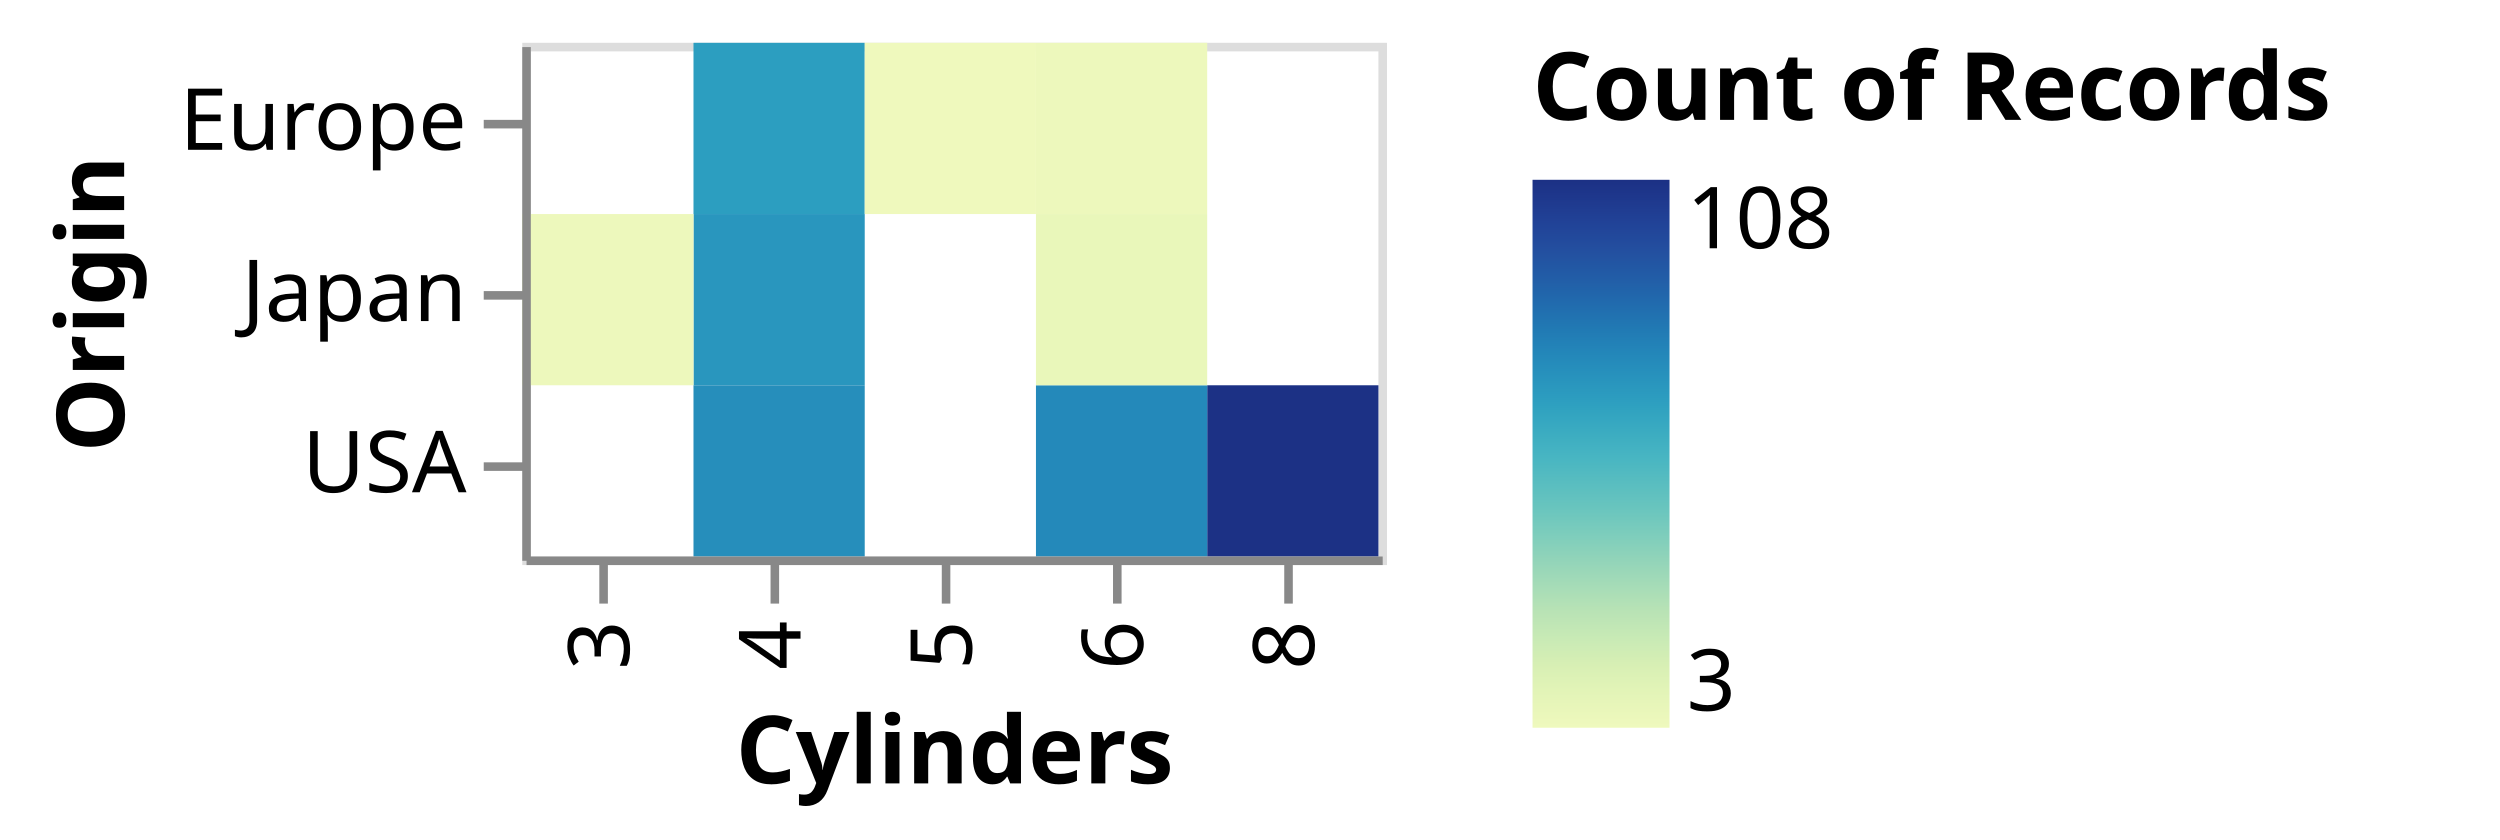
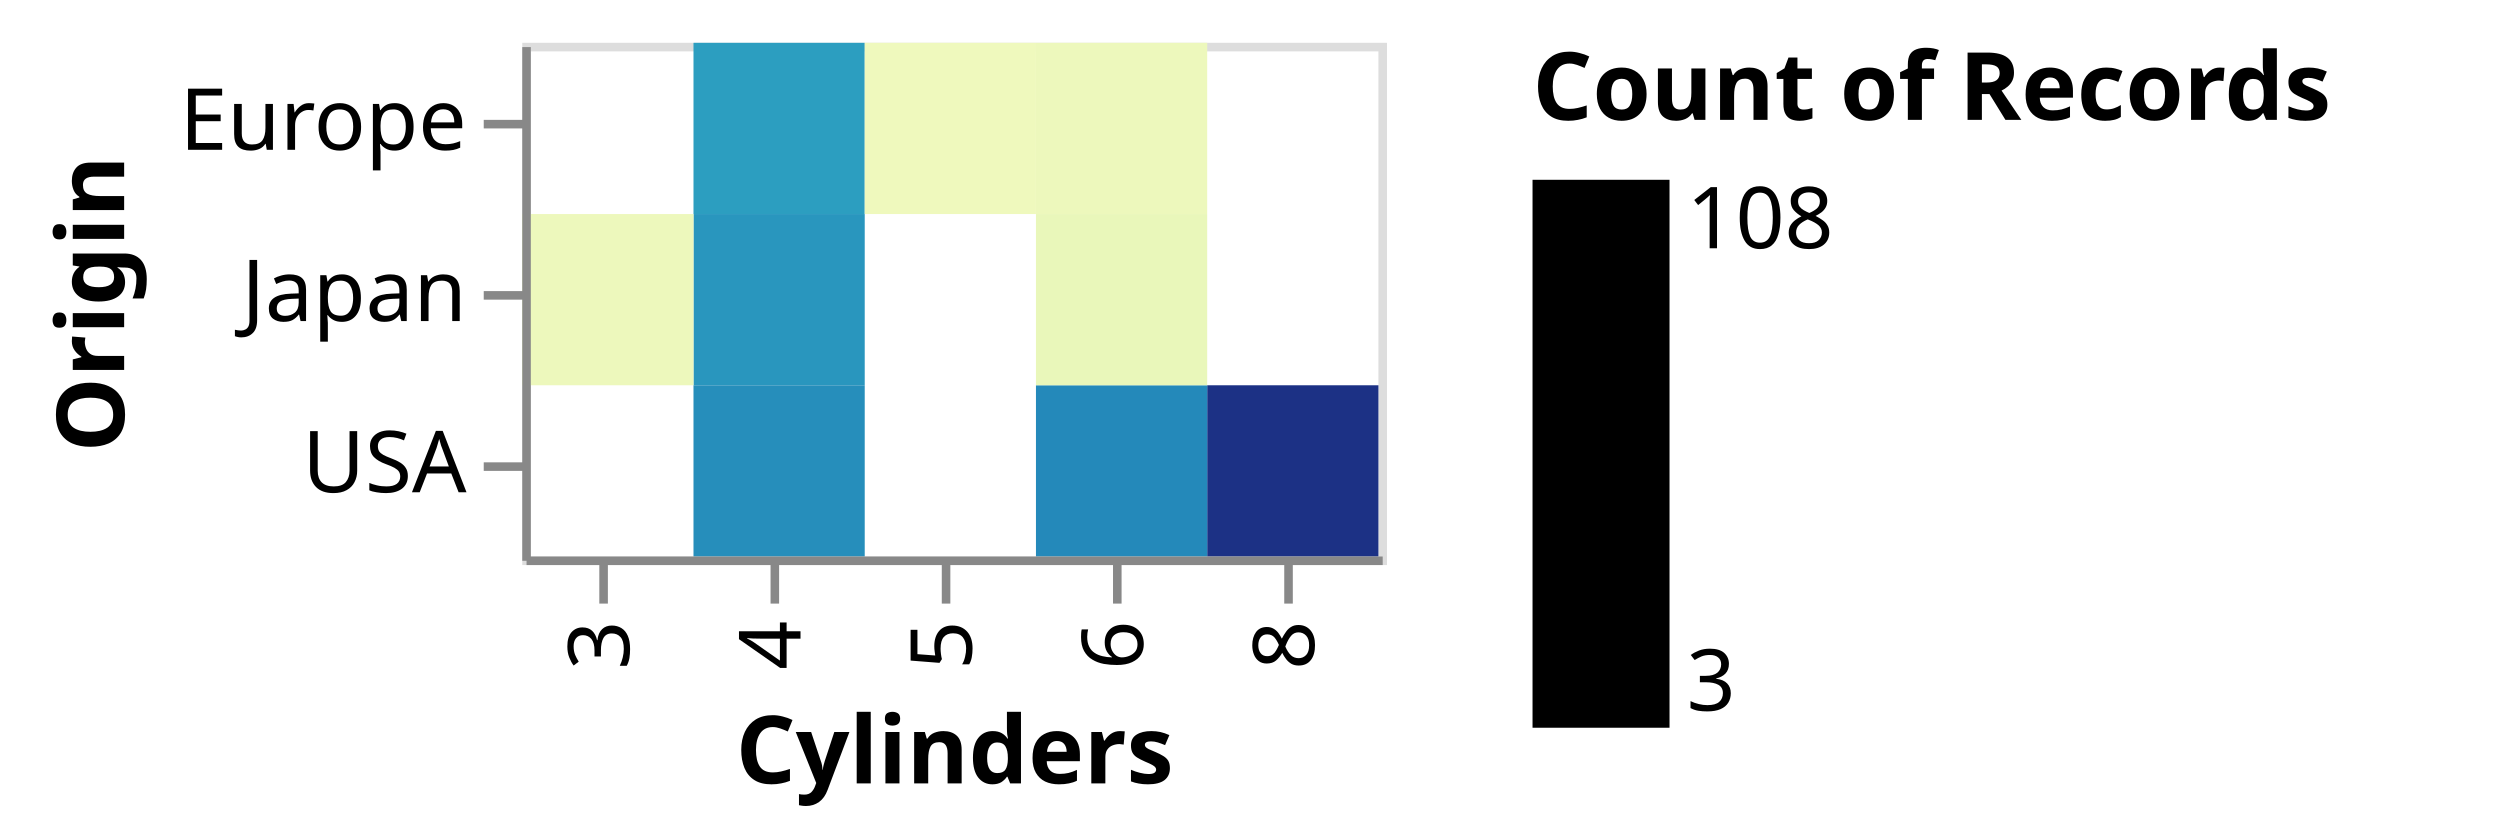
<svg xmlns="http://www.w3.org/2000/svg" class="marks" width="292" height="98" viewBox="0 0 292 98" version="1.1">
  <defs>
-     <linearGradient id="gradient_0" x1="0" x2="0" y1="1" y2="0">
-       <stop offset="0" stop-color="rgb(239, 249, 189)" />
-       <stop offset="0.019" stop-color="rgb(235, 247, 187)" />
-       <stop offset="0.067" stop-color="rgb(226, 244, 183)" />
-       <stop offset="0.114" stop-color="rgb(215, 239, 180)" />
-       <stop offset="0.162" stop-color="rgb(200, 234, 181)" />
-       <stop offset="0.21" stop-color="rgb(185, 227, 181)" />
-       <stop offset="0.257" stop-color="rgb(166, 220, 183)" />
-       <stop offset="0.305" stop-color="rgb(146, 212, 185)" />
-       <stop offset="0.352" stop-color="rgb(125, 205, 188)" />
-       <stop offset="0.4" stop-color="rgb(105, 197, 190)" />
-       <stop offset="0.448" stop-color="rgb(88, 189, 192)" />
-       <stop offset="0.495" stop-color="rgb(71, 181, 194)" />
-       <stop offset="0.543" stop-color="rgb(58, 171, 193)" />
-       <stop offset="0.59" stop-color="rgb(46, 160, 192)" />
-       <stop offset="0.638" stop-color="rgb(40, 147, 189)" />
-       <stop offset="0.686" stop-color="rgb(35, 134, 185)" />
-       <stop offset="0.733" stop-color="rgb(33, 120, 179)" />
-       <stop offset="0.781" stop-color="rgb(33, 105, 173)" />
-       <stop offset="0.829" stop-color="rgb(34, 91, 166)" />
-       <stop offset="0.876" stop-color="rgb(35, 78, 159)" />
-       <stop offset="0.924" stop-color="rgb(33, 66, 151)" />
-       <stop offset="0.971" stop-color="rgb(30, 55, 140)" />
-       <stop offset="1" stop-color="rgb(28, 49, 133)" />
-     </linearGradient>
    <clipPath id="clip1">
      <rect x="0" y="0" width="100" height="60" />
    </clipPath>
    <clipPath id="clip2">
      <rect x="0" y="0" width="100" height="60" />
    </clipPath>
  </defs>
  <g transform="translate(61,5)">
    <g class="mark-group role-frame root">
      <g transform="translate(0,0)">
        <path class="background" d="M0.5,0.5h100v60h-100Z" style="fill: none; stroke: #ddd;" />
        <g>
          <g class="mark-rect role-mark pts_brush_bg" clip-path="url(#clip1)">
            <path d="M0,0h0v0h0Z" style="fill: #333; fill-opacity: 0.125;" />
          </g>
          <g class="mark-rect role-mark marks">
            <path d="M80,40h20v20h-20Z" style="fill: rgb(28, 49, 133);" />
            <path d="M20,0h20v20h-20Z" style="fill: rgb(44, 158, 192);" />
            <path d="M20,20h20v20h-20Z" style="fill: rgb(41, 150, 190);" />
            <path d="M60,40h20v20h-20Z" style="fill: rgb(36, 137, 186);" />
            <path d="M20,40h20v20h-20Z" style="fill: rgb(38, 142, 187);" />
            <path d="M0,20h20v20h-20Z" style="fill: rgb(237, 248, 188);" />
            <path d="M60,20h20v20h-20Z" style="fill: rgb(233, 247, 186);" />
            <path d="M60,0h20v20h-20Z" style="fill: rgb(237, 248, 188);" />
            <path d="M40,0h20v20h-20Z" style="fill: rgb(239, 249, 189);" />
          </g>
          <g class="mark-rect role-mark pts_brush" clip-path="url(#clip2)">
            <path d="M0,0h0v0h0Z" style="fill: none;" />
          </g>
          <g class="mark-group role-legend">
            <g transform="translate(118,0)">
              <path class="background" d="M0,0h108v80h-108Z" style="pointer-events: none; fill: none;" />
              <g>
                <g class="mark-group role-legend-entry">
                  <g transform="translate(0,16)">
                    <path class="background" d="M0,0h0v0h0Z" style="pointer-events: none; fill: none;" />
                    <g>
                      <g class="mark-rect role-legend-gradient" style="pointer-events: none;">
-                         <path d="M0,0h16v64h-16Z" style="fill: url(#gradient_0); stroke: #ddd; stroke-width: 0; opacity: 1;" />
+                         <path d="M0,0h16v64h-16Z" style="fill: [object Object]; stroke: #ddd; stroke-width: 0; opacity: 1;" />
                      </g>
                      <g class="mark-text role-legend-label" style="pointer-events: none;">
                        <text text-anchor="start" transform="translate(18,62)" style="font-family: sans-serif; font-size: 10px; fill: #000; opacity: 1;">3</text>
                        <text text-anchor="start" transform="translate(18,8)" style="font-family: sans-serif; font-size: 10px; fill: #000; opacity: 1;">108</text>
                      </g>
                    </g>
                  </g>
                </g>
                <g class="mark-text role-legend-title" style="pointer-events: none;">
                  <text text-anchor="start" transform="translate(0,9)" style="font-family: sans-serif; font-size: 11px; font-weight: bold; fill: #000; opacity: 1;">Count of Records</text>
                </g>
              </g>
            </g>
          </g>
          <g class="mark-group role-axis">
            <g transform="translate(0.5,60.5)">
              <path class="background" d="M0,0h0v0h0Z" style="pointer-events: none; fill: none;" />
              <g>
                <g class="mark-rule role-axis-tick" style="pointer-events: none;">
                  <line transform="translate(9,0)" x2="0" y2="5" style="fill: none; stroke: #888; stroke-width: 1; opacity: 1;" />
                  <line transform="translate(29,0)" x2="0" y2="5" style="fill: none; stroke: #888; stroke-width: 1; opacity: 1;" />
                  <line transform="translate(49,0)" x2="0" y2="5" style="fill: none; stroke: #888; stroke-width: 1; opacity: 1;" />
                  <line transform="translate(69,0)" x2="0" y2="5" style="fill: none; stroke: #888; stroke-width: 1; opacity: 1;" />
                  <line transform="translate(89,0)" x2="0" y2="5" style="fill: none; stroke: #888; stroke-width: 1; opacity: 1;" />
                </g>
                <g class="mark-text role-axis-label" style="pointer-events: none;">
                  <text text-anchor="end" transform="translate(9,7) rotate(270) translate(0,3)" style="font-family: sans-serif; font-size: 10px; fill: #000; opacity: 1;">3</text>
                  <text text-anchor="end" transform="translate(29,7) rotate(270) translate(0,3)" style="font-family: sans-serif; font-size: 10px; fill: #000; opacity: 1;">4</text>
                  <text text-anchor="end" transform="translate(49,7) rotate(270) translate(0,3)" style="font-family: sans-serif; font-size: 10px; fill: #000; opacity: 1;">5</text>
                  <text text-anchor="end" transform="translate(69,7) rotate(270) translate(0,3)" style="font-family: sans-serif; font-size: 10px; fill: #000; opacity: 1;">6</text>
                  <text text-anchor="end" transform="translate(89,7) rotate(270) translate(0,3)" style="font-family: sans-serif; font-size: 10px; fill: #000; opacity: 1;">8</text>
                </g>
                <g class="mark-rule role-axis-domain" style="pointer-events: none;">
                  <line transform="translate(0,0)" x2="100" y2="0" style="fill: none; stroke: #888; stroke-width: 1; opacity: 1;" />
                </g>
                <g class="mark-text role-axis-title" style="pointer-events: none;">
                  <text text-anchor="middle" transform="translate(50,26)" style="font-family: sans-serif; font-size: 11px; font-weight: bold; fill: #000; opacity: 1;">Cylinders</text>
                </g>
              </g>
            </g>
          </g>
          <g class="mark-group role-axis">
            <g transform="translate(0.5,0.5)">
              <path class="background" d="M0,0h0v0h0Z" style="pointer-events: none; fill: none;" />
              <g>
                <g class="mark-rule role-axis-tick" style="pointer-events: none;">
                  <line transform="translate(0,9)" x2="-5" y2="0" style="fill: none; stroke: #888; stroke-width: 1; opacity: 1;" />
                  <line transform="translate(0,29)" x2="-5" y2="0" style="fill: none; stroke: #888; stroke-width: 1; opacity: 1;" />
                  <line transform="translate(0,49)" x2="-5" y2="0" style="fill: none; stroke: #888; stroke-width: 1; opacity: 1;" />
                </g>
                <g class="mark-text role-axis-label" style="pointer-events: none;">
                  <text text-anchor="end" transform="translate(-7,12)" style="font-family: sans-serif; font-size: 10px; fill: #000; opacity: 1;">Europe</text>
                  <text text-anchor="end" transform="translate(-7,32)" style="font-family: sans-serif; font-size: 10px; fill: #000; opacity: 1;">Japan</text>
                  <text text-anchor="end" transform="translate(-7,52)" style="font-family: sans-serif; font-size: 10px; fill: #000; opacity: 1;">USA</text>
                </g>
                <g class="mark-rule role-axis-domain" style="pointer-events: none;">
                  <line transform="translate(0,0)" x2="0" y2="60" style="fill: none; stroke: #888; stroke-width: 1; opacity: 1;" />
                </g>
                <g class="mark-text role-axis-title" style="pointer-events: none;">
                  <text text-anchor="middle" transform="translate(-45,30) rotate(-90) translate(0,-2)" style="font-family: sans-serif; font-size: 11px; font-weight: bold; fill: #000; opacity: 1;">Origin</text>
                </g>
              </g>
            </g>
          </g>
        </g>
      </g>
    </g>
  </g>
</svg>
